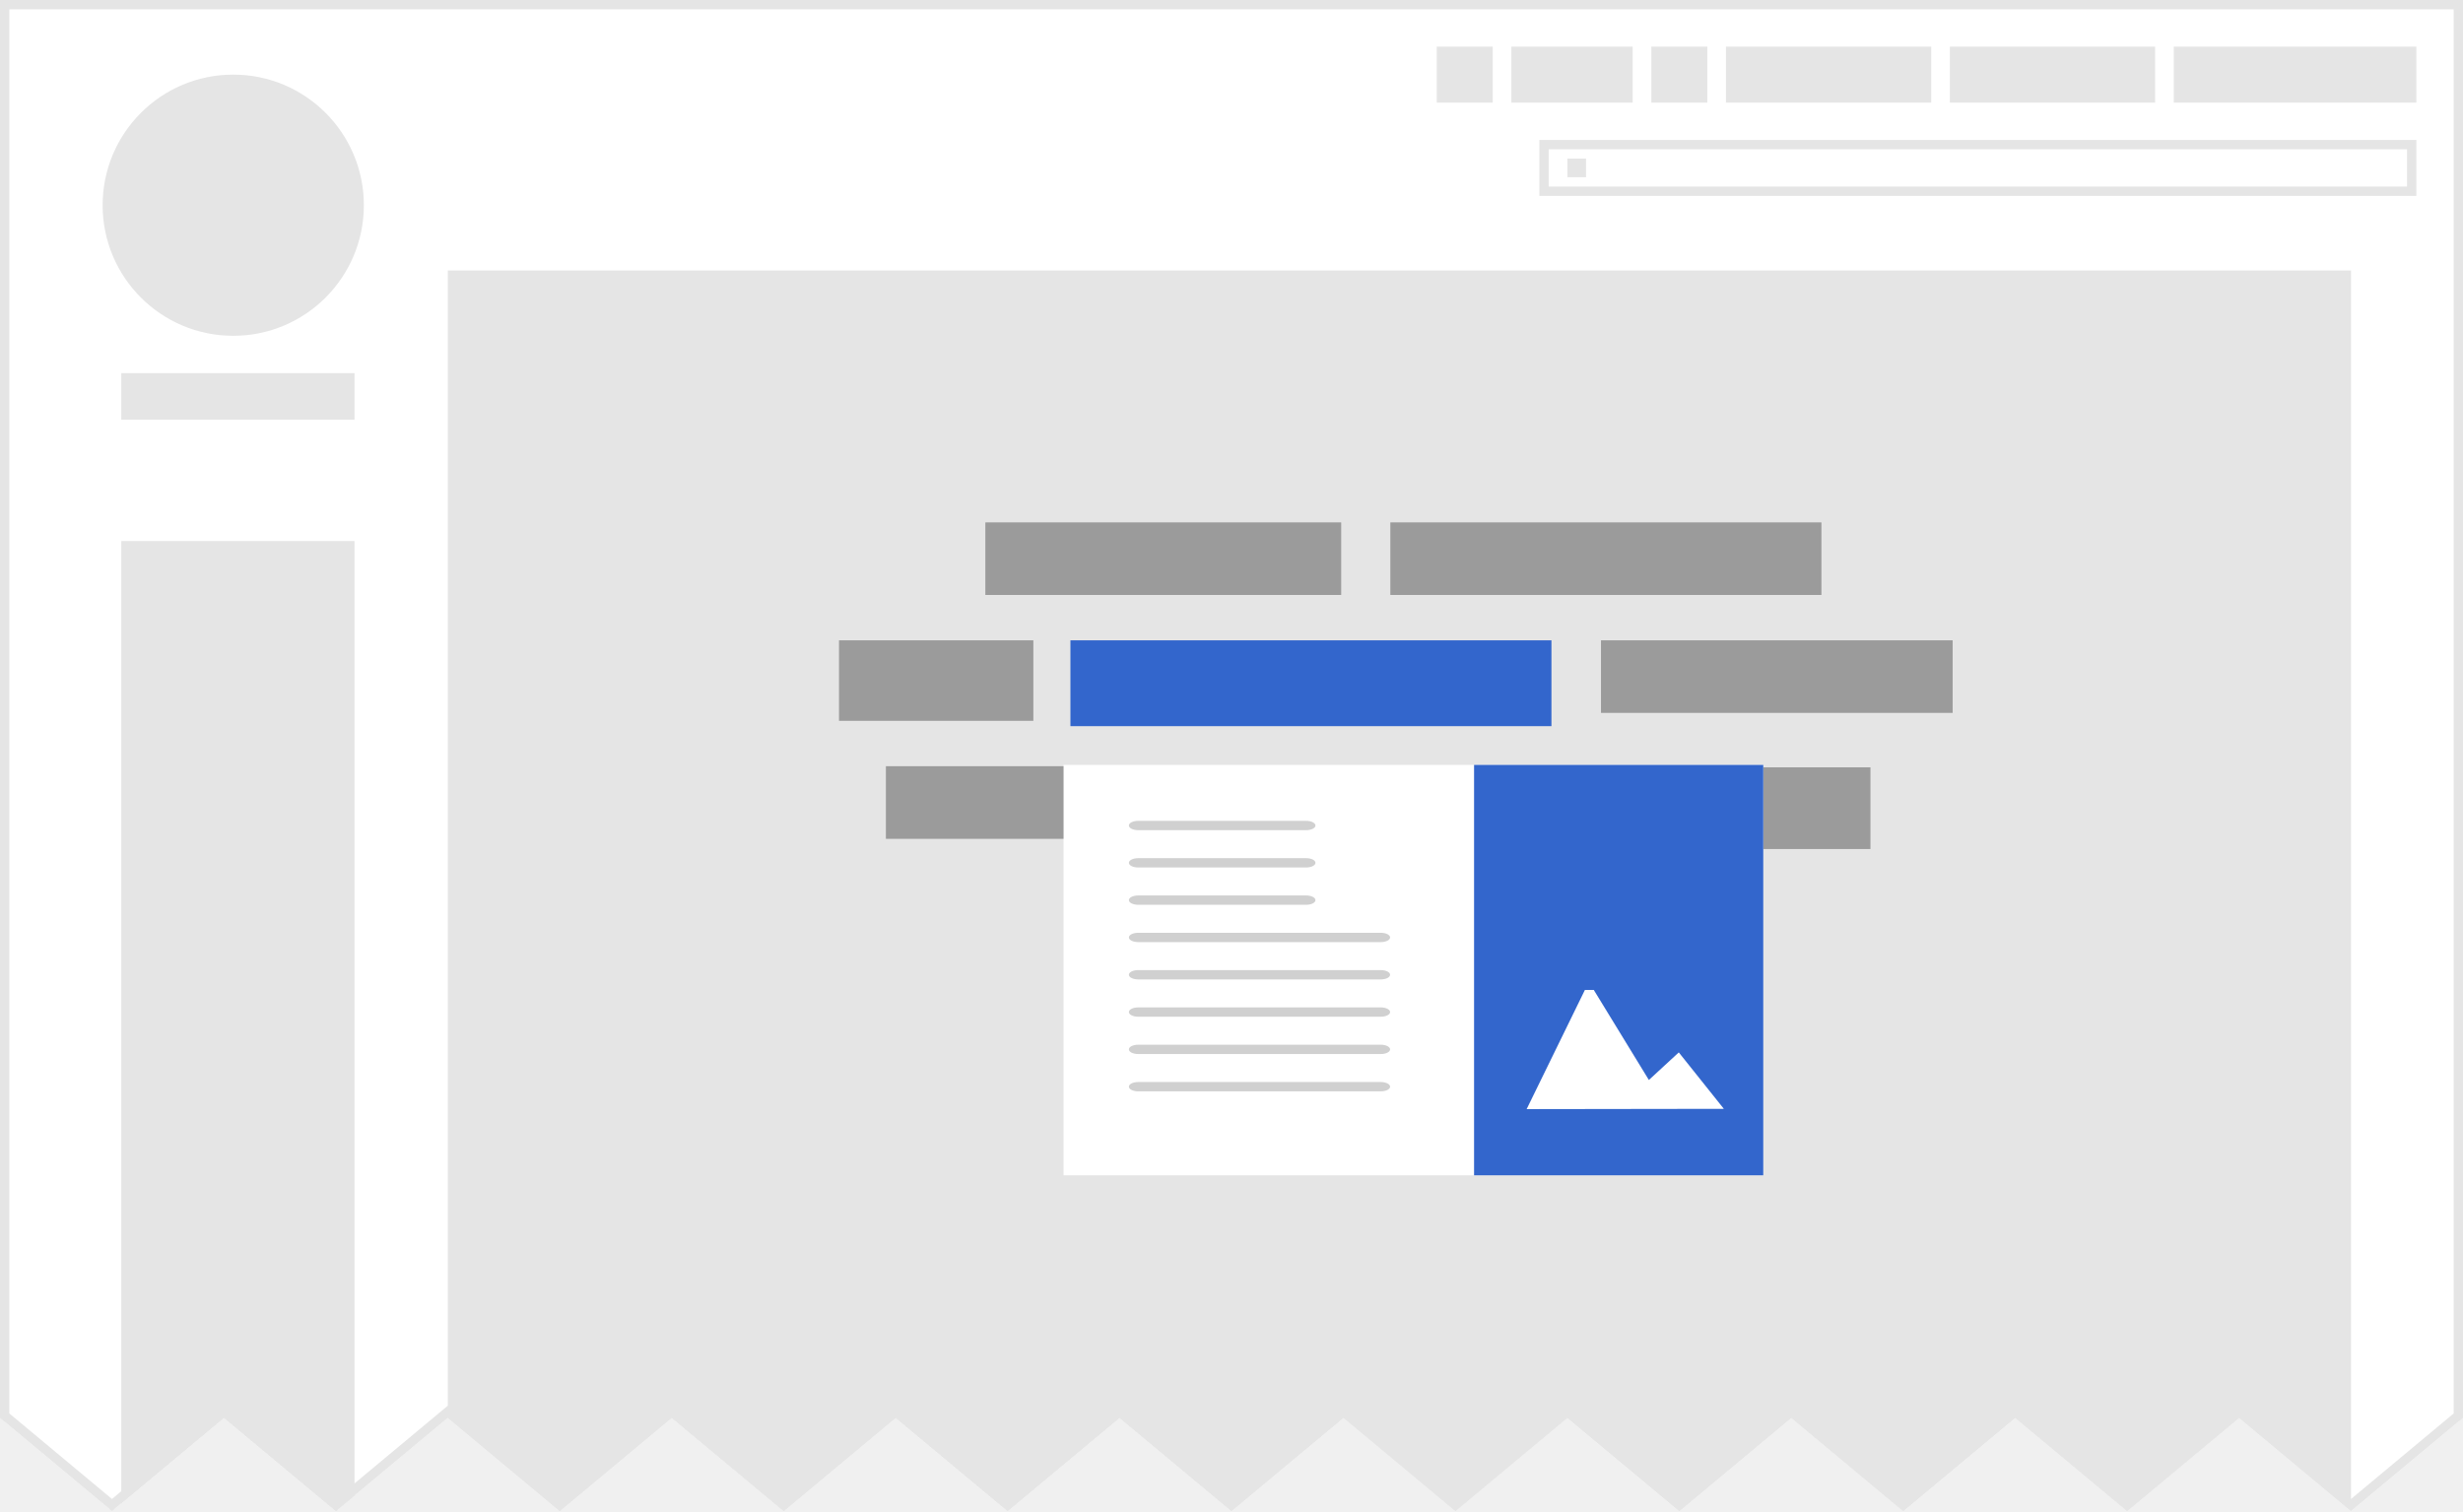
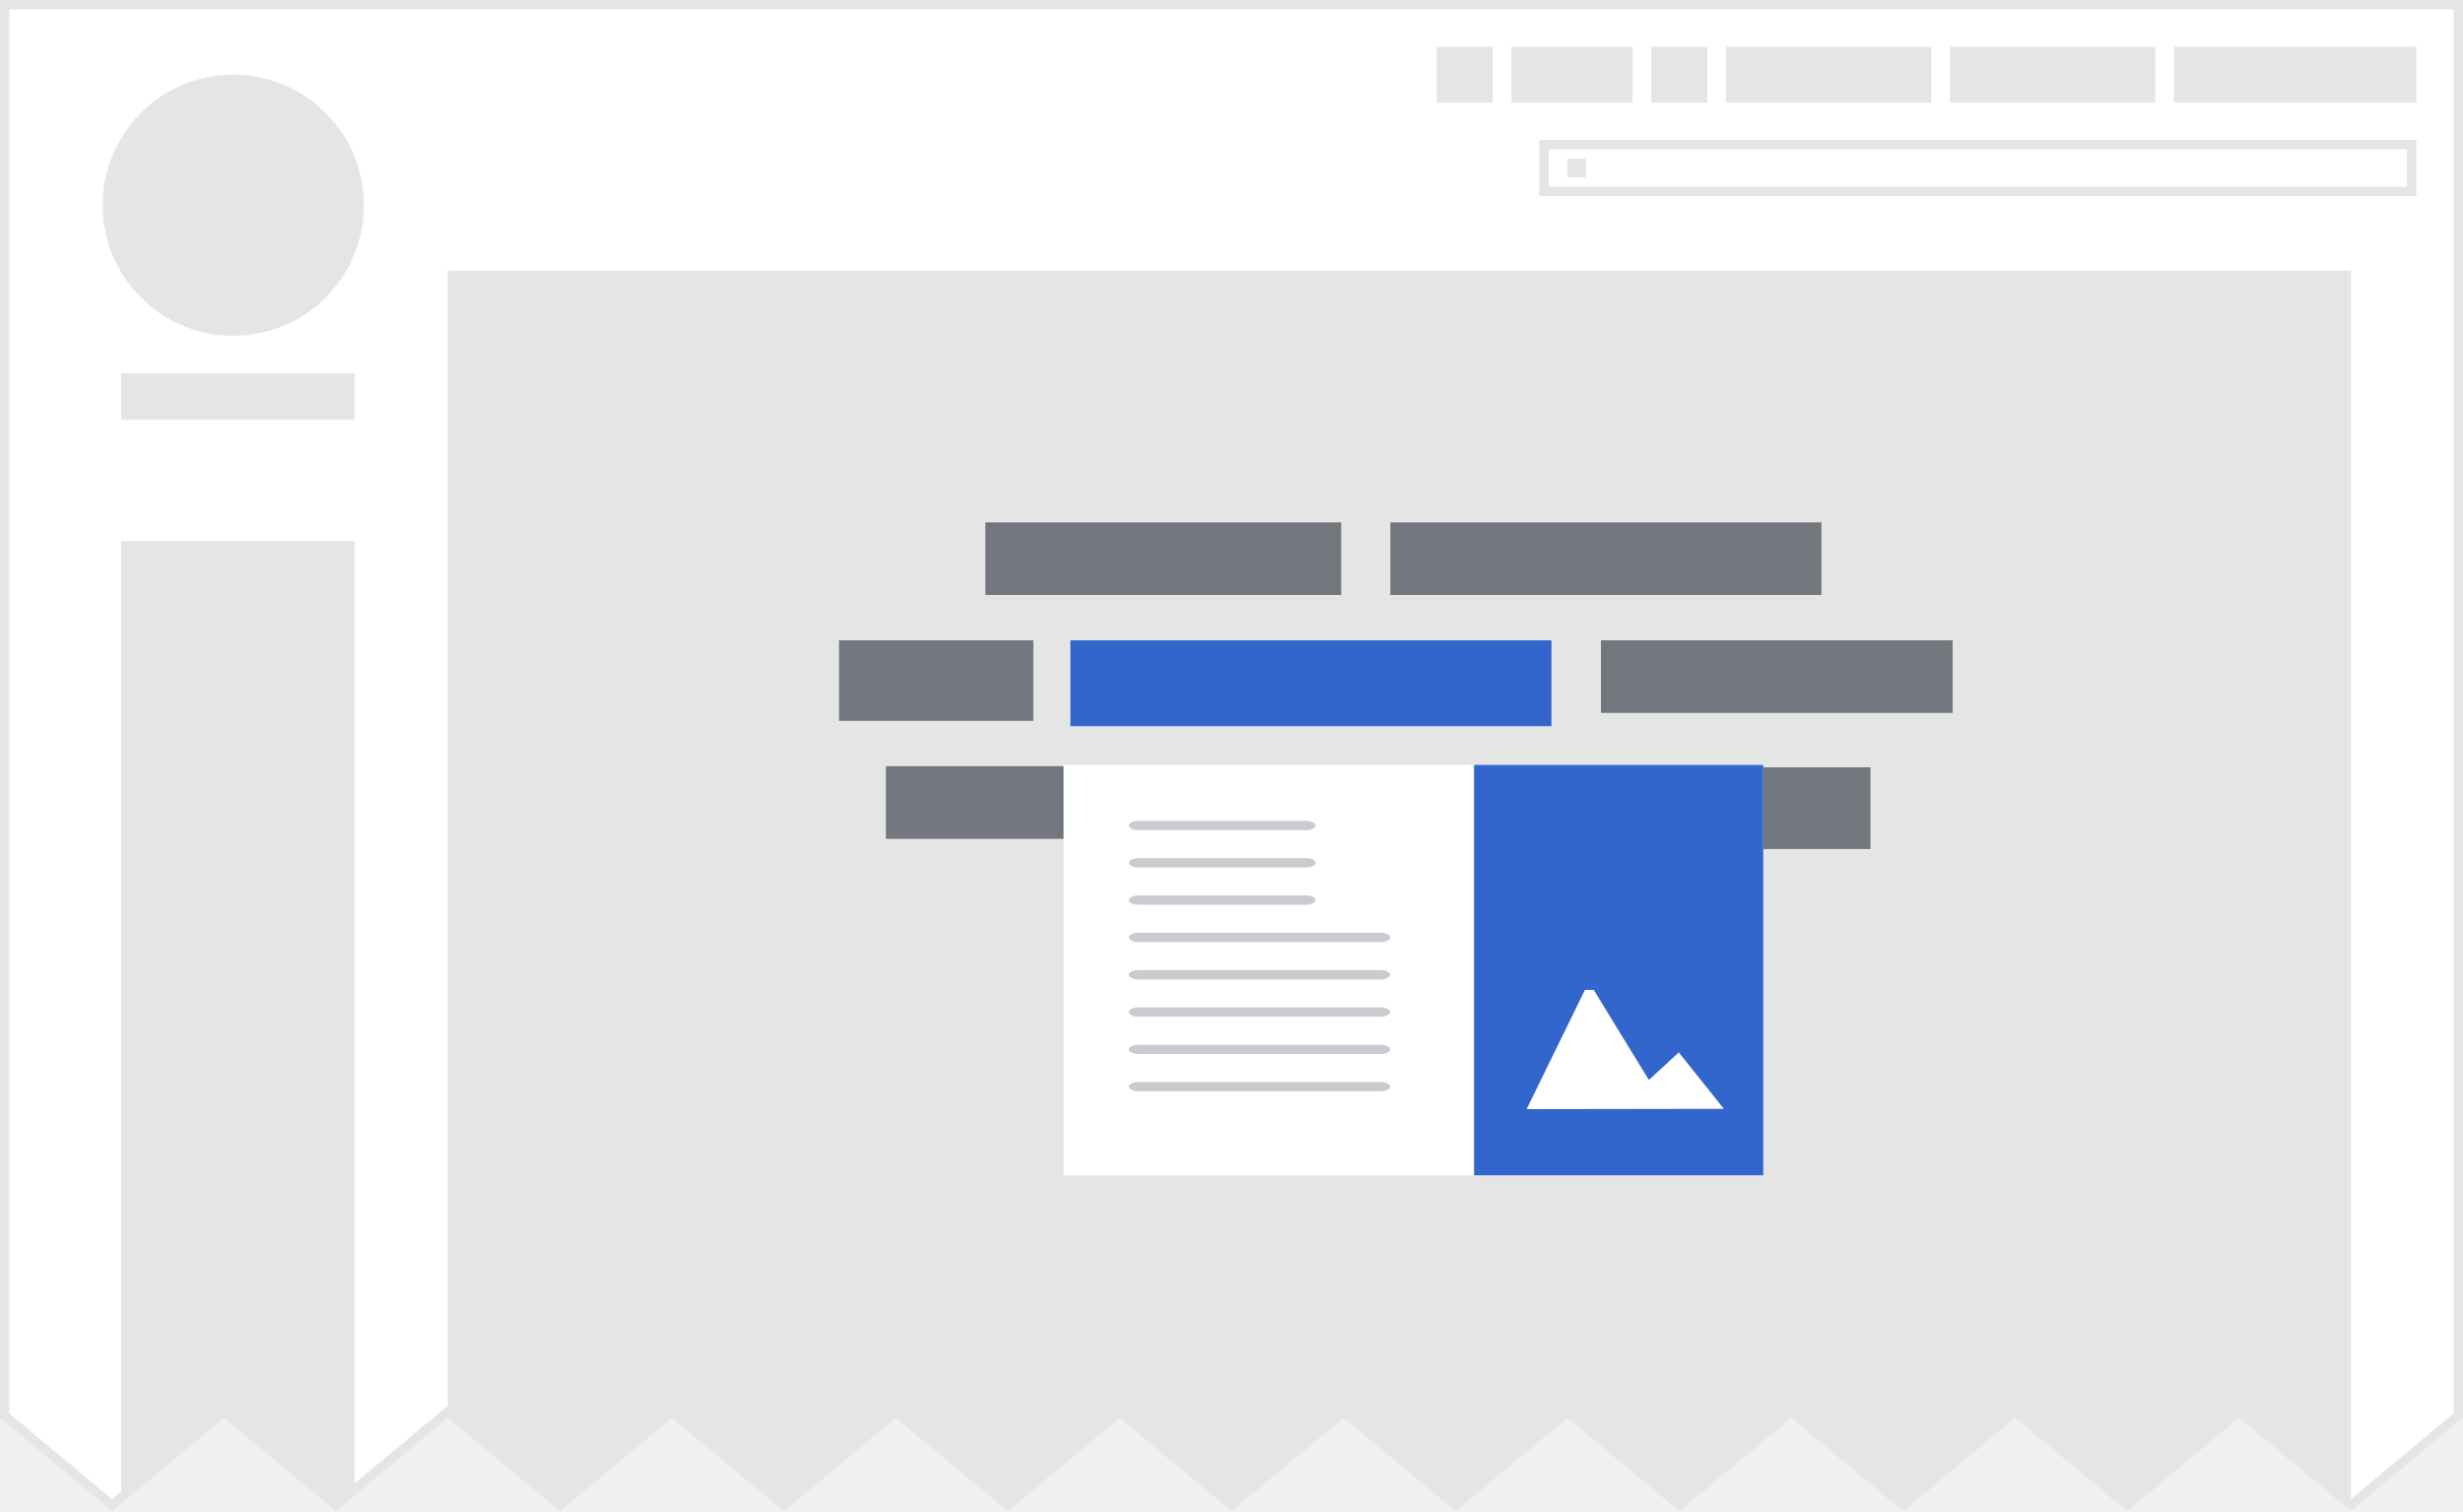
<svg xmlns="http://www.w3.org/2000/svg" width="264" height="162" viewBox="0 0 264 162">
  <defs>
    <clipPath id="a">
      <path d="M0 0v152l12 10 12-10 12 10 12-10 12 10 12-10 12 10 12-10 12 10 12-10 12 10 12-10 12 10 12-10 12 10 12-10 12 10 12-10 12 10 12-10 12 10 12-10V0z" />
    </clipPath>
  </defs>
  <g clip-path="url(#a)">
    <path fill="#fff" d="M263.5 162.25l-263-.5V.5h263z" />
    <path fill="#e5e5e5" d="M252 162.496V29H48v133.496zM11 22c0-7.732 6.268-14 14-14s14 6.268 14 14-6.268 14-14 14-14-6.268-14-14zm27 141.807V58H13v105.807h25zM233 5h26v6h-26V5zm-24 0h22v6h-22zm-24 0h22v6h-22zm-23 0h13v6h-13zm15 0h6v6h-6zm-23 0h6v6h-6z" />
    <g fill="#e5e5e5">
      <path d="M258 16v4h-92v-4h92m1-1h-94v6h94v-6z" />
      <path d="M168 17h2v2h-2z" />
    </g>
    <path fill="#e5e5e5" d="M38 45v-5H13v5h25z" />
-     <path fill="#e5e5e5" d="M0 0v162h264V0zm1 1h262v150.533l-11 9.166-12-10-12 10-12-10-12 10-12-10-12 10-12-10-12 10-12-10-12 10-12-10-12 10-12-10-12 10-12-10-12 10-12-10-12 10-12-10-12 10-11-9.168z" />
-     <g fill="#9b9b9b">
-       <path d="M143.756 56h-38.14v7.782h38.14V56zm56.732 35.02v-8.755h-50.814v8.755h50.814zm-89.725-22.374H89.929v8.633h20.833v-8.634zm98.535 7.782v-7.782h-37.695v7.782h37.695zm-88.645 5.716H94.955v7.782h25.698v-7.782zM195.233 56h-46.207v7.782h46.207V56z" />
-       <path d="M114.735 68.646v9.2h51.558v-9.2h-51.558z" fill="#36c" />
+     <path fill="#e5e5e5" d="M0 0v162h264V0zm1 1h262v150.533l-11 9.166-12-10-12 10-12-10-12 10-12-10-12 10-12-10-12 10-12-10-12 10-12-10-12 10-12-10-12 10-12-10-12 10-12-10-12 10-12-10-12 10-11-9.17z" />
+     <g fill="#72777d">
+       <path d="M143.756 56h-38.14v7.782h38.14V56zm56.732 35.02v-8.755h-50.814v8.755h50.814zm-89.725-22.374H89.93v8.633h20.832v-8.636zm98.535 7.782v-7.782h-37.695v7.782h37.695zm-88.645 5.716H94.955v7.782h25.698v-7.782zM195.233 56h-46.207v7.782h46.207V56z" />
+       <path fill="#36c" d="M114.735 68.646v9.2h51.558v-9.2h-51.558z" />
    </g>
-     <path d="M114 82h75v44h-75z" fill="#fff" />
-     <path d="M189 82h-31v44h31V82zm-18.167 24.13l5.904 9.652 3.206-2.958 4.83 6.05-21.137.03 6.244-12.775h.953z" fill="#36c" />
-     <g transform="translate(284 -12)" fill="#d0d0d0">
-       <rect y="100" x="-163" rx="1" height="1" width="20" />
-       <rect y="104" x="-163" rx="1" height="1" width="20" />
-       <rect y="108" x="-163" rx="1" height="1" width="20" />
-       <rect y="112" x="-163" rx="1" height="1" width="28" />
-       <rect y="116" x="-163" rx="1" height="1" width="28" />
-       <rect y="120" x="-163" rx="1" height="1" width="28" />
-       <rect y="124" x="-163" rx="1" height="1" width="28" />
-       <rect y="128" x="-163" rx="1" height="1" width="28" />
+     <path fill="#fff" d="M114 82h75v44h-75z" />
+     <path fill="#36c" d="M189 82h-31v44h31V82zm-18.167 24.13l5.904 9.652 3.206-2.958 4.83 6.05-21.137.03 6.244-12.775h.953z" />
+     <g fill="#c8ccd1" transform="translate(284 -12)">
+       <rect width="20" height="1" x="-163" y="100" rx="1" />
+       <rect width="20" height="1" x="-163" y="104" rx="1" />
+       <rect width="20" height="1" x="-163" y="108" rx="1" />
+       <rect width="28" height="1" x="-163" y="112" rx="1" />
+       <rect width="28" height="1" x="-163" y="116" rx="1" />
+       <rect width="28" height="1" x="-163" y="120" rx="1" />
+       <rect width="28" height="1" x="-163" y="124" rx="1" />
+       <rect width="28" height="1" x="-163" y="128" rx="1" />
    </g>
  </g>
</svg>
